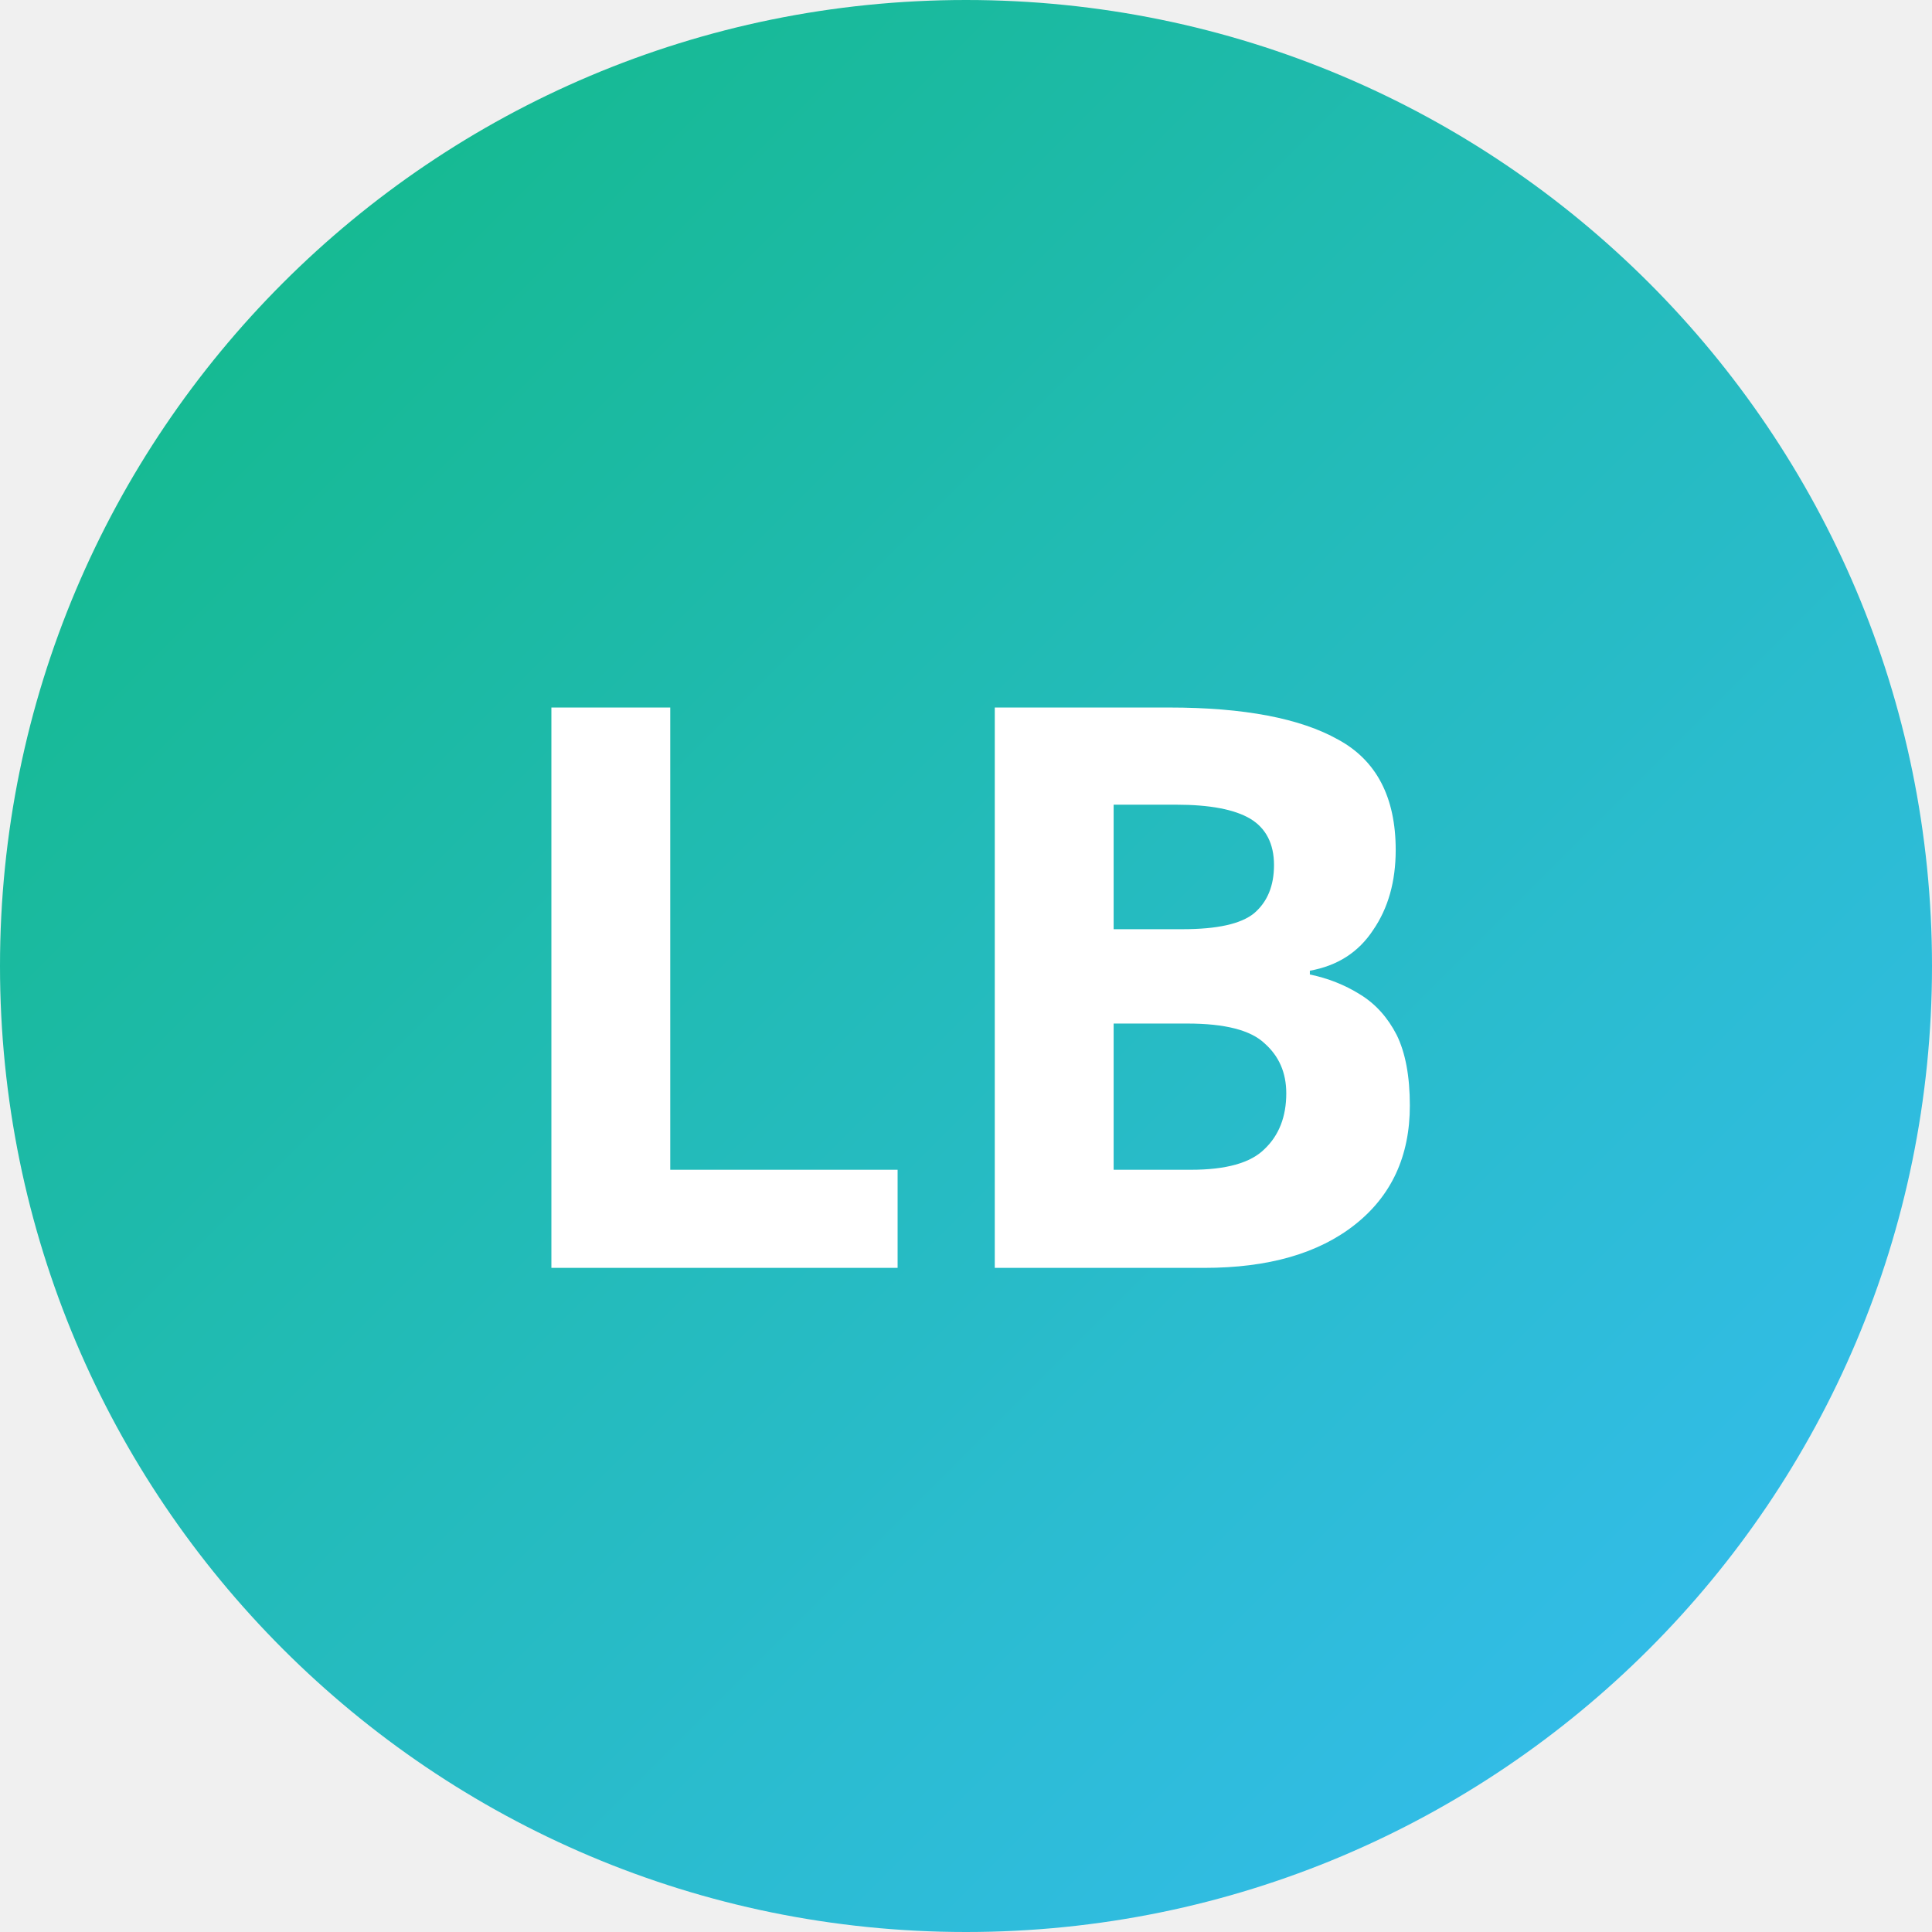
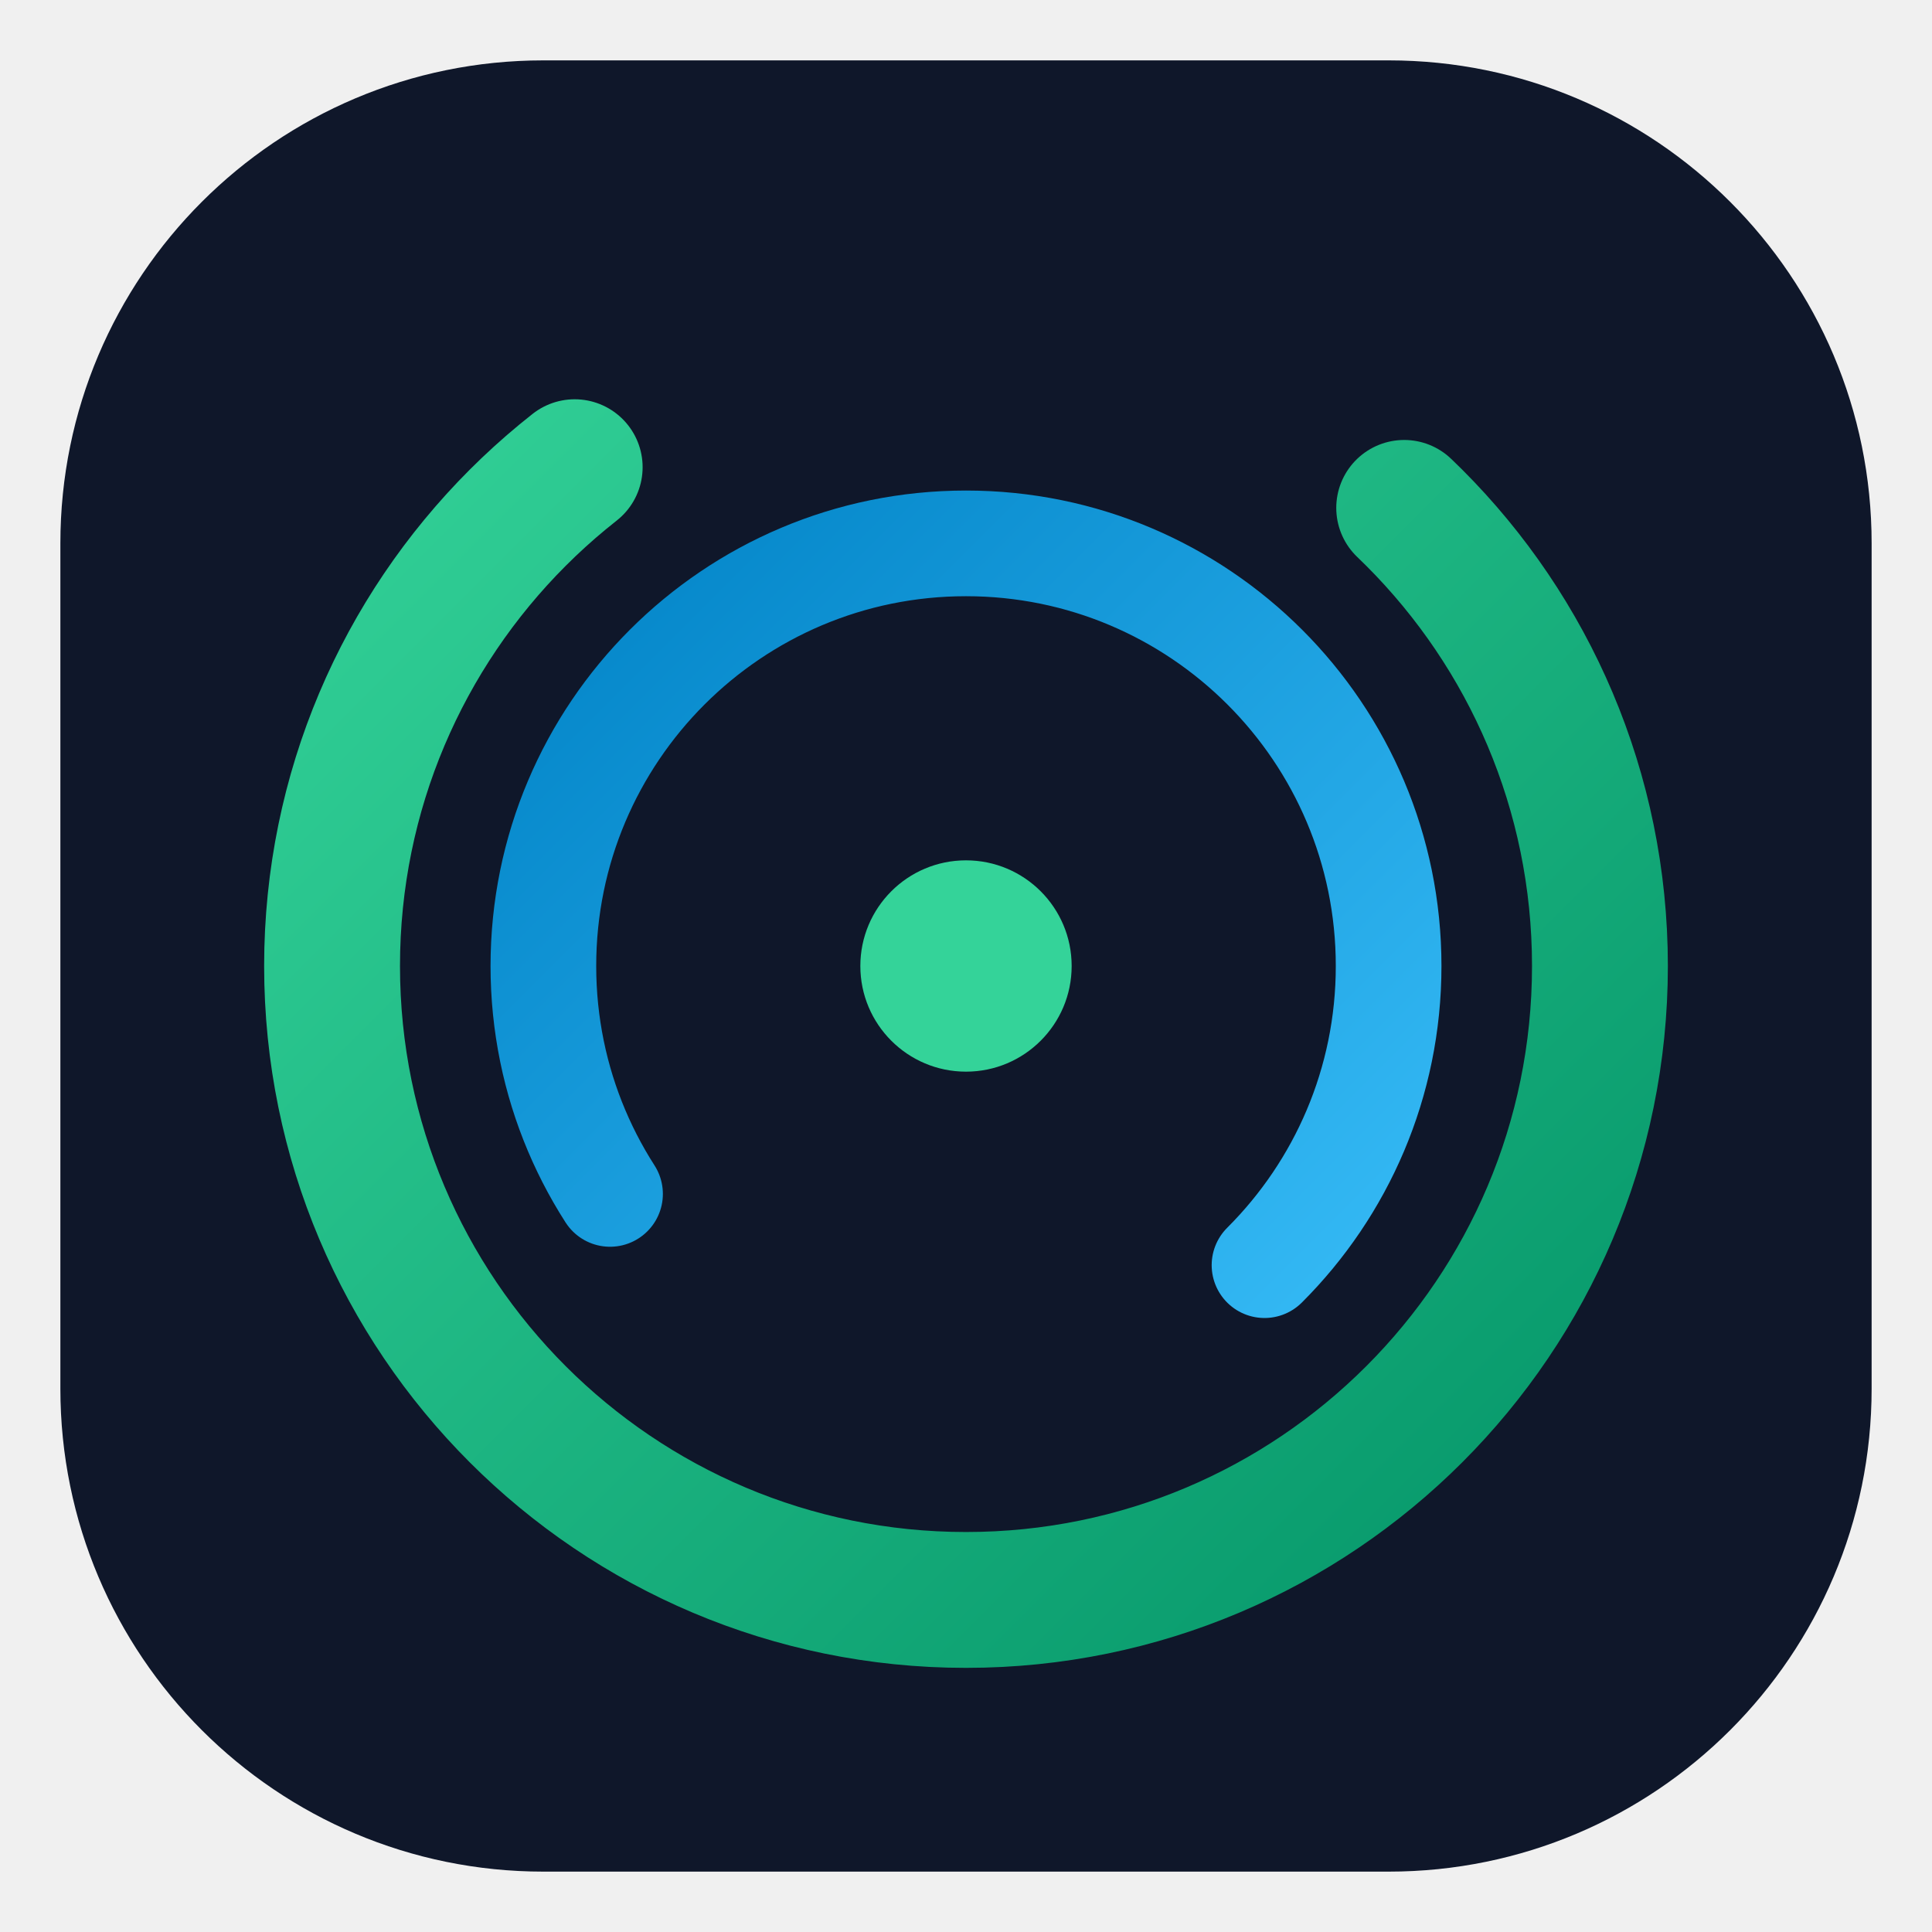
- <svg xmlns="http://www.w3.org/2000/svg" viewBox="0 0 32 32">
+ <svg xmlns="http://www.w3.org/2000/svg" viewBox="0 0 64 64" width="100%" height="100%">
  <defs>
-     <linearGradient id="grad" x1="0%" y1="0%" x2="100%" y2="100%">
-       <stop offset="0%" style="stop-color:#10B981;stop-opacity:1" />
-       <stop offset="100%" style="stop-color:#38BDF8;stop-opacity:1" />
+     <linearGradient id="favEmerald" x1="0%" y1="0%" x2="100%" y2="100%">
+       <stop offset="0%" stop-color="#34D399" />
+       <stop offset="100%" stop-color="#059669" />
+     </linearGradient>
+     <linearGradient id="favSky" x1="0%" y1="0%" x2="100%" y2="100%">
+       <stop offset="0%" stop-color="#38BDF8" />
+       <stop offset="100%" stop-color="#0284C7" />
    </linearGradient>
  </defs>
-   <circle cx="16" cy="16" r="16" fill="url(#grad)" />
-   <text x="16" y="21" text-anchor="middle" font-size="13" fill="white" font-family="sans-serif" font-weight="bold">LB</text>
+   <rect x="2" y="2" width="60" height="60" rx="16" fill="#0F172A" />
+   <circle cx="32" cy="32" r="21" fill="none" stroke="url(#favEmerald)" stroke-width="4.5" stroke-linecap="round" stroke-dasharray="85 30" />
+   <circle cx="32" cy="32" r="14" fill="none" stroke="url(#favSky)" stroke-width="3.5" stroke-linecap="round" stroke-dasharray="55 25" transform="rotate(180 32 32)" />
+   <circle cx="32" cy="32" r="3.5" fill="#34D399" />
</svg>
